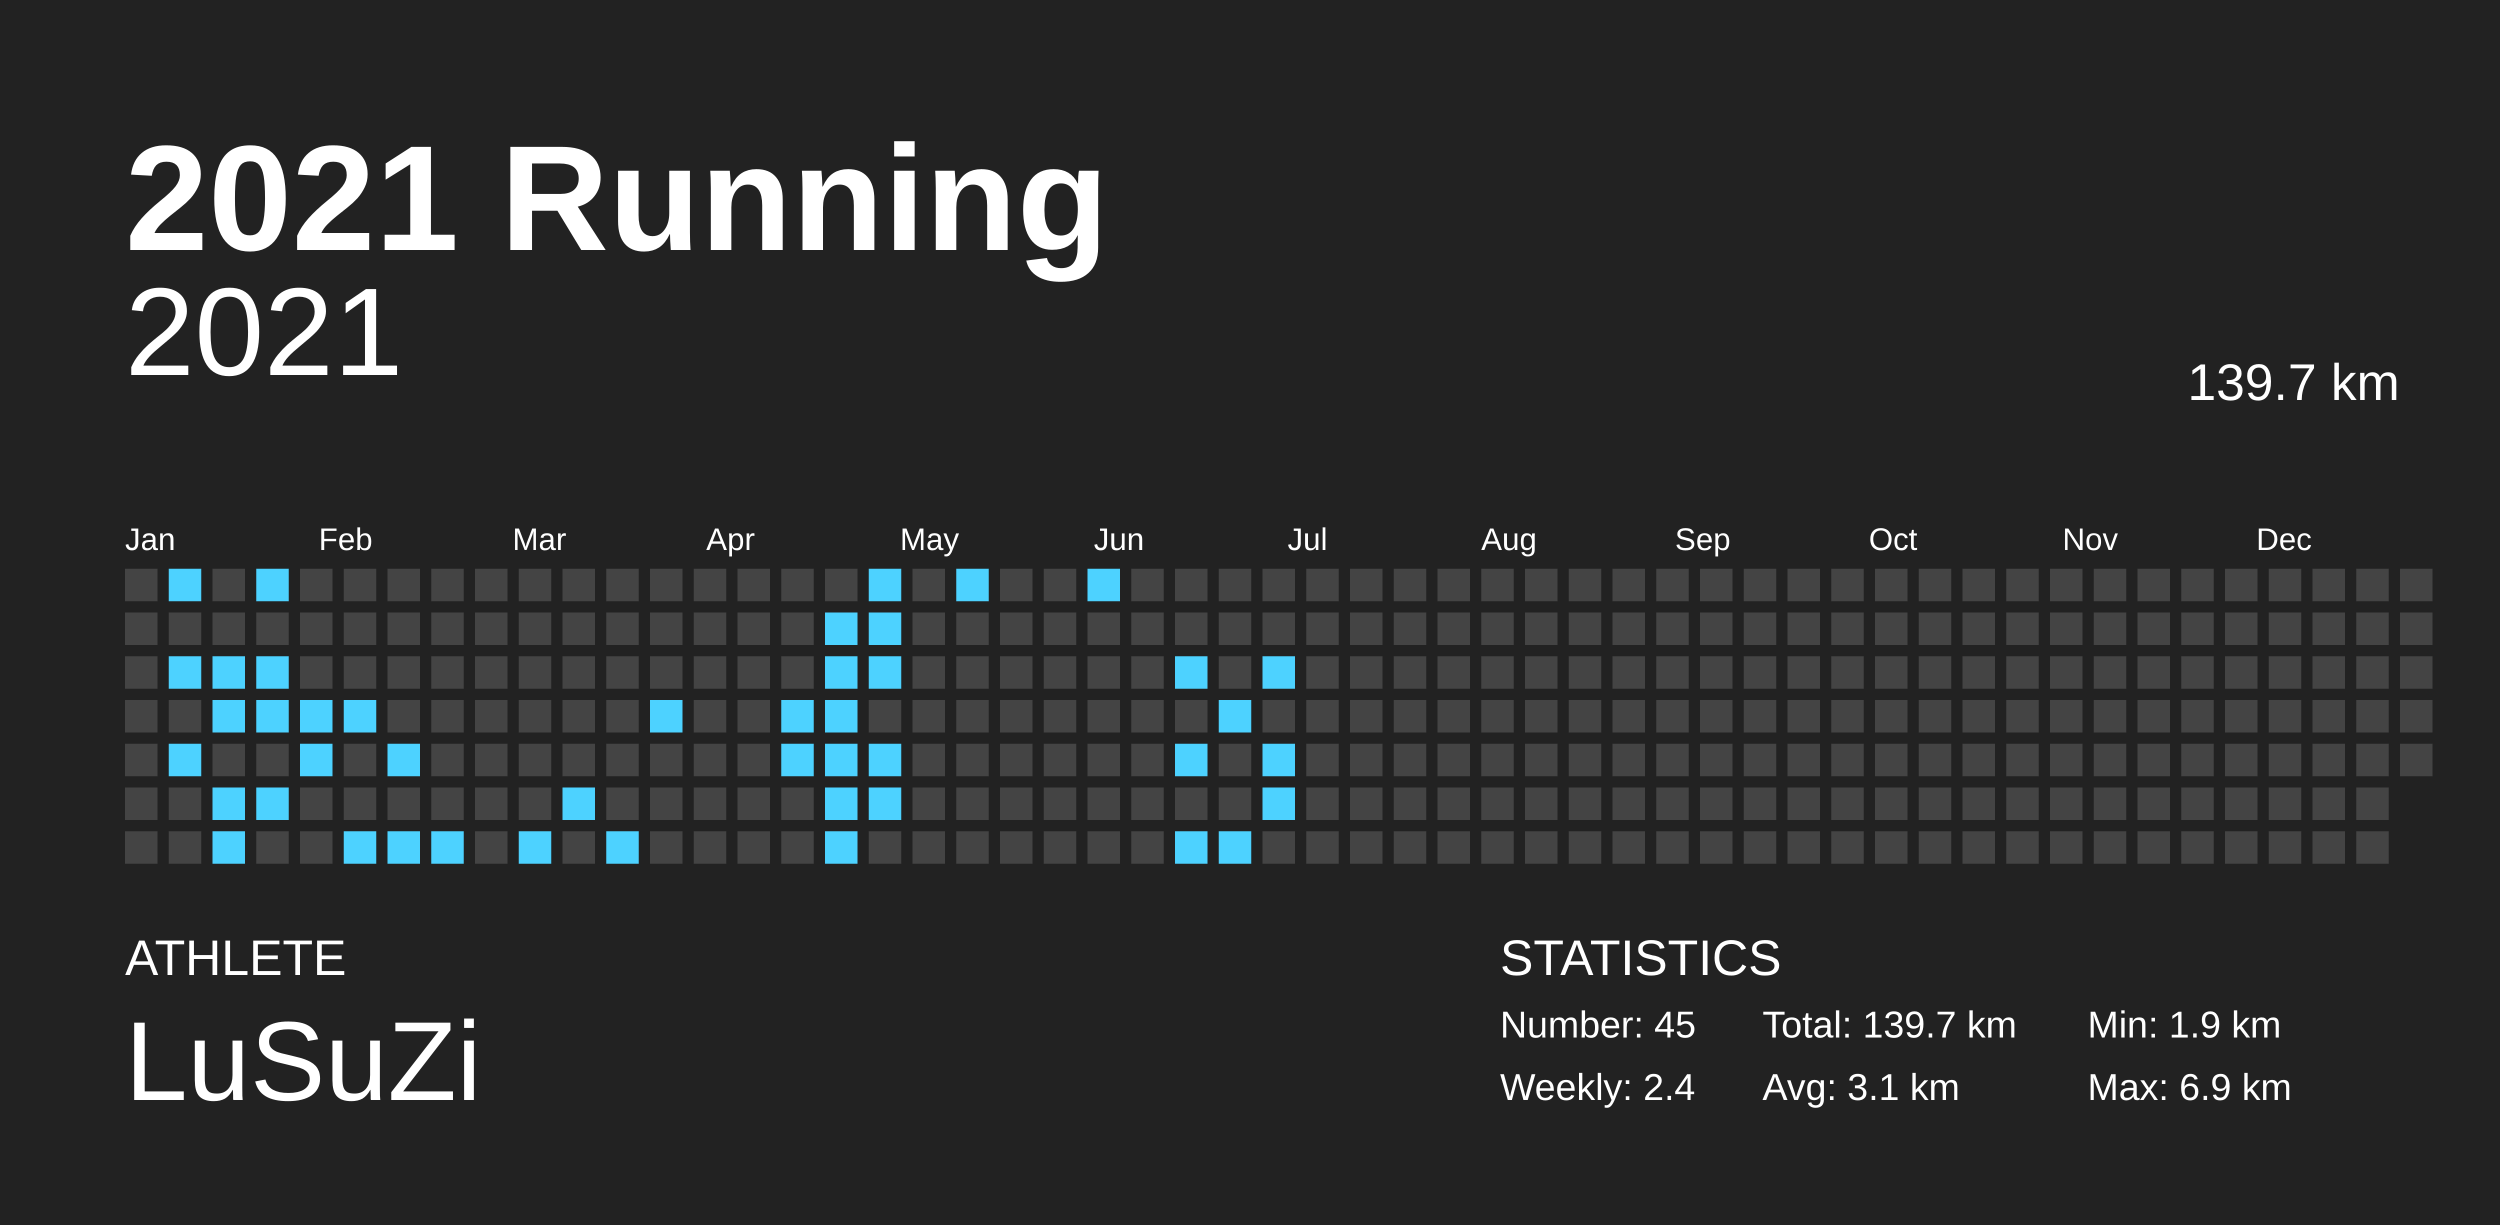
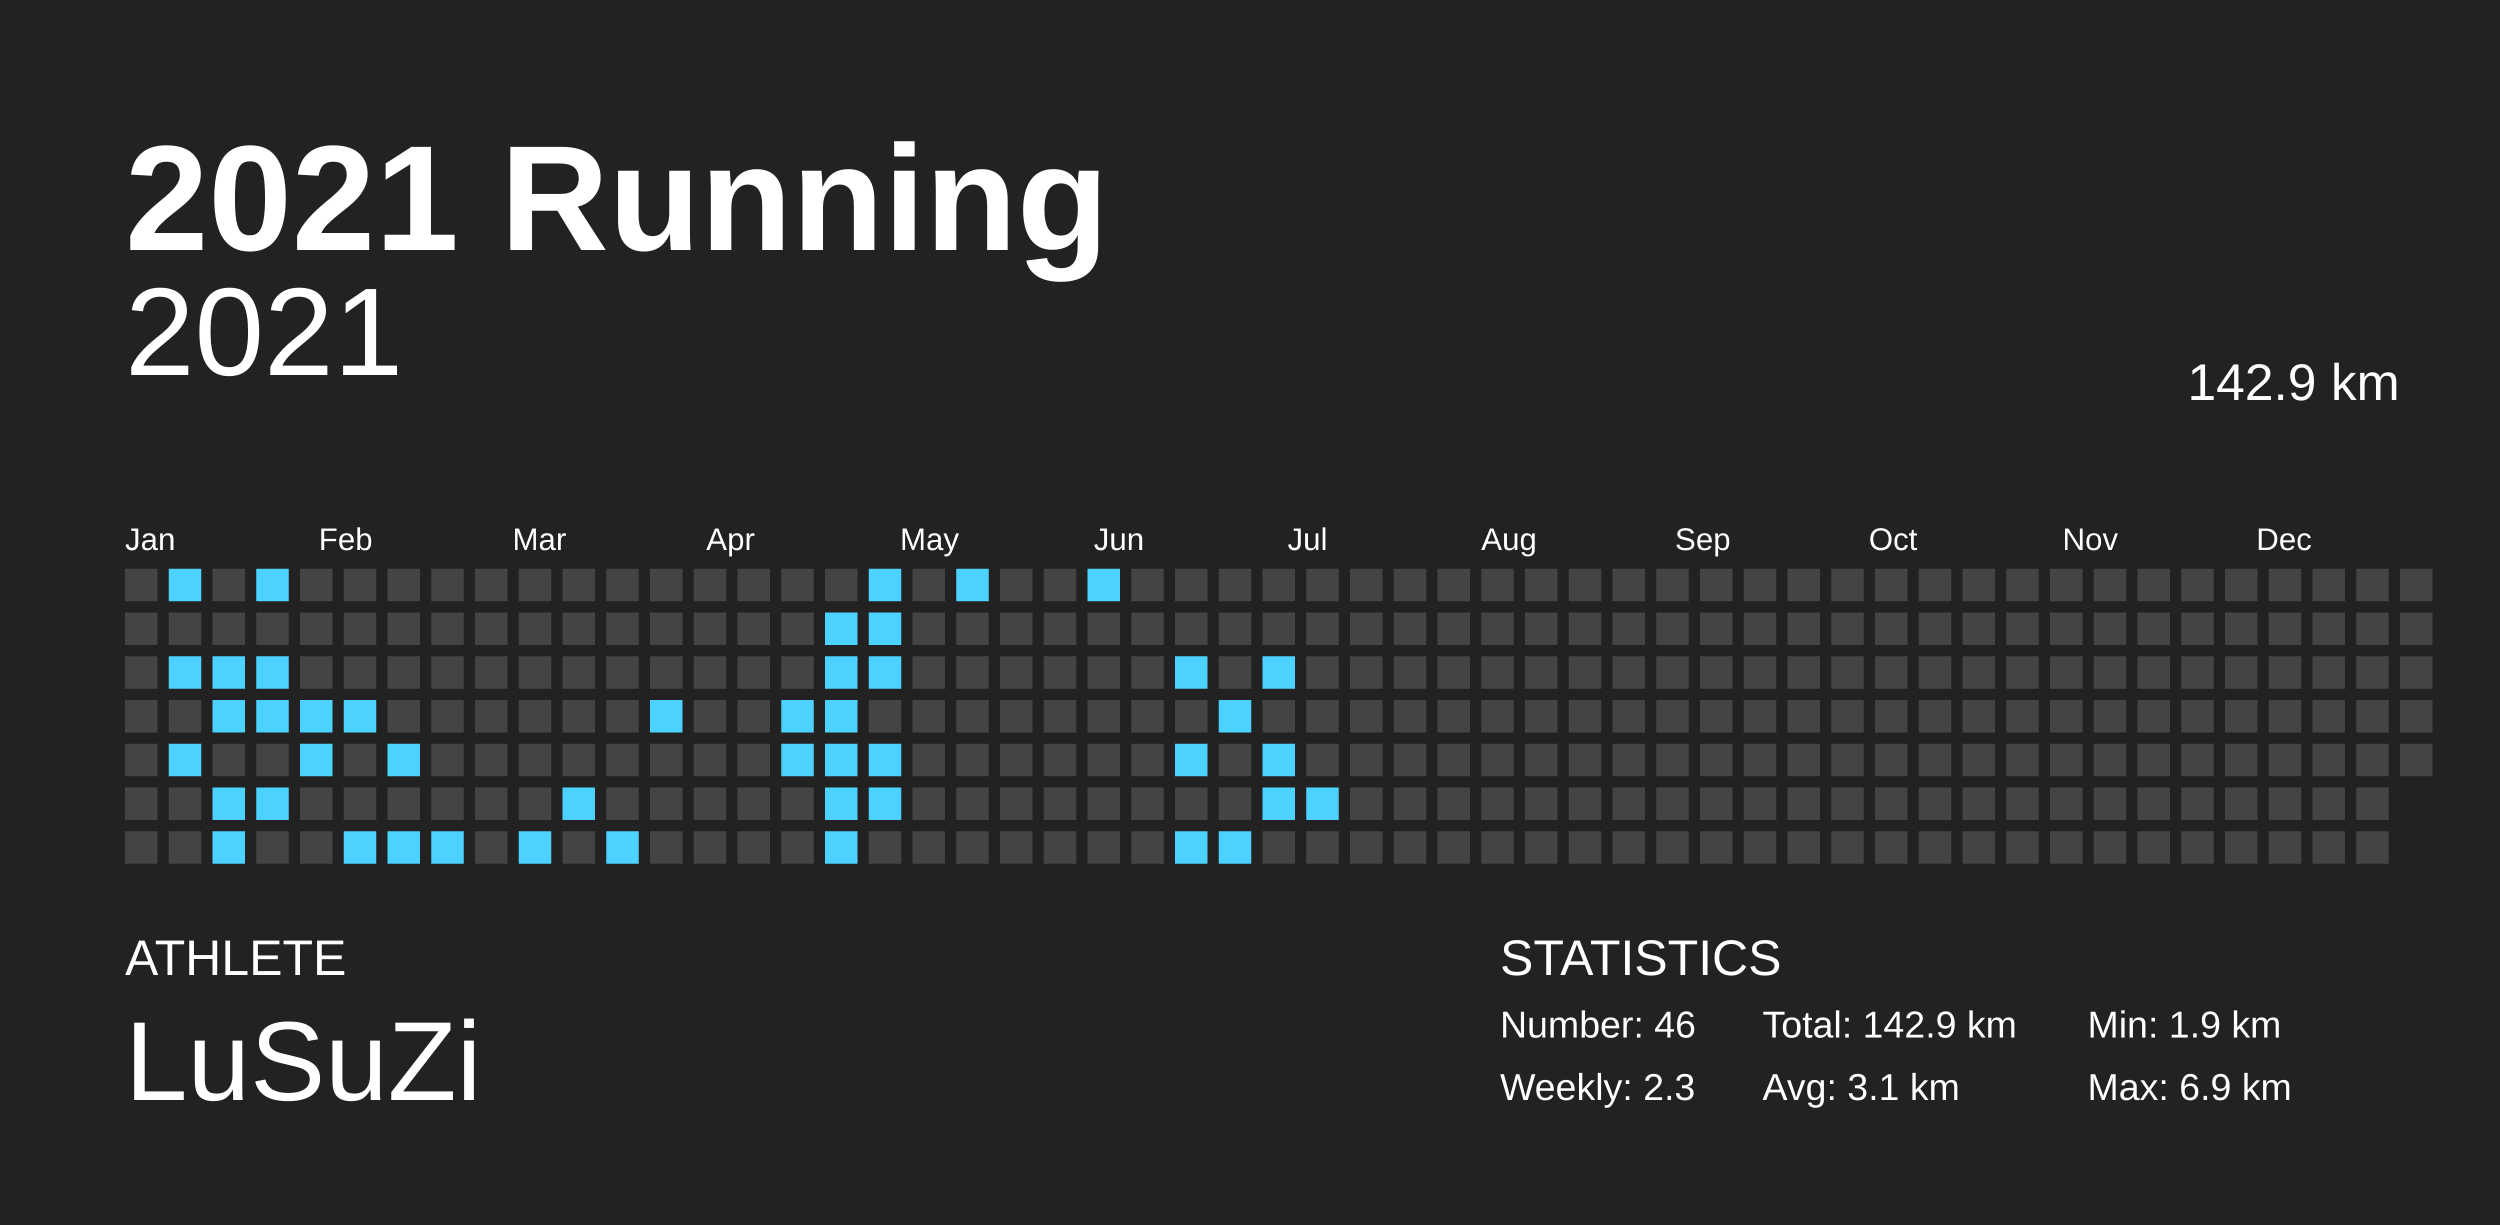
<svg xmlns="http://www.w3.org/2000/svg" baseProfile="full" height="98mm" version="1.1" viewBox="0,0,200,98" width="200mm">
  <defs />
  <rect fill="#222222" height="98" width="200" x="0" y="0" />
  <text fill="#FFFFFF" style="font-size:12px; font-family:Arial; font-weight:bold;" x="10" y="20">2021 Running</text>
  <text fill="#FFFFFF" style="font-size:4px; font-family:Arial" x="10" y="78">ATHLETE</text>
  <text fill="#FFFFFF" style="font-size:9px; font-family:Arial" x="10" y="88">LuSuZi</text>
  <text fill="#FFFFFF" style="font-size:4px; font-family:Arial" x="120" y="78">STATISTICS</text>
-   <text fill="#FFFFFF" style="font-size:3px; font-family:Arial" x="120" y="83">Number: 45</text>
-   <text fill="#FFFFFF" style="font-size:3px; font-family:Arial" x="120" y="88">Weekly: 2.4</text>
-   <text fill="#FFFFFF" style="font-size:3px; font-family:Arial" x="141" y="83">Total: 139.7 km</text>
+   <text fill="#FFFFFF" style="font-size:3px; font-family:Arial" x="120" y="83">Number: 46</text>
+   <text fill="#FFFFFF" style="font-size:3px; font-family:Arial" x="120" y="88">Weekly: 2.3</text>
+   <text fill="#FFFFFF" style="font-size:3px; font-family:Arial" x="141" y="83">Total: 142.9 km</text>
  <text fill="#FFFFFF" style="font-size:3px; font-family:Arial" x="141" y="88">Avg: 3.1 km</text>
  <text fill="#FFFFFF" style="font-size:3px; font-family:Arial" x="167" y="83">Min: 1.9 km</text>
  <text fill="#FFFFFF" style="font-size:3px; font-family:Arial" x="167" y="88">Max: 6.9 km</text>
  <text alignment-baseline="hanging" fill="#FFFFFF" style="font-size:10.0px; font-family:Arial;" x="10" y="30">2021</text>
-   <text alignment-baseline="hanging" fill="#FFFFFF" style="font-size:4.125px; font-family:Arial;" x="175" y="32">139.7 km</text>
+   <text alignment-baseline="hanging" fill="#FFFFFF" style="font-size:4.125px; font-family:Arial;" x="175" y="32">142.9 km</text>
  <text fill="#FFFFFF" style="font-size:2.5px; font-family:Arial" x="10.0" y="44">Jan</text>
  <text fill="#FFFFFF" style="font-size:2.5px; font-family:Arial" x="25.5" y="44">Feb</text>
  <text fill="#FFFFFF" style="font-size:2.5px; font-family:Arial" x="41.0" y="44">Mar</text>
  <text fill="#FFFFFF" style="font-size:2.5px; font-family:Arial" x="56.5" y="44">Apr</text>
  <text fill="#FFFFFF" style="font-size:2.5px; font-family:Arial" x="72.0" y="44">May</text>
  <text fill="#FFFFFF" style="font-size:2.5px; font-family:Arial" x="87.5" y="44">Jun</text>
  <text fill="#FFFFFF" style="font-size:2.5px; font-family:Arial" x="103.0" y="44">Jul</text>
  <text fill="#FFFFFF" style="font-size:2.5px; font-family:Arial" x="118.5" y="44">Aug</text>
  <text fill="#FFFFFF" style="font-size:2.5px; font-family:Arial" x="134.0" y="44">Sep</text>
  <text fill="#FFFFFF" style="font-size:2.5px; font-family:Arial" x="149.5" y="44">Oct</text>
  <text fill="#FFFFFF" style="font-size:2.5px; font-family:Arial" x="165.0" y="44">Nov</text>
  <text fill="#FFFFFF" style="font-size:2.5px; font-family:Arial" x="180.5" y="44">Dec</text>
  <rect fill="#444444" height="2.6" width="2.6" x="10.0" y="45.5" />
  <rect fill="#444444" height="2.6" width="2.6" x="10.0" y="49.0" />
  <rect fill="#444444" height="2.6" width="2.6" x="10.0" y="52.5" />
  <rect fill="#444444" height="2.6" width="2.6" x="10.0" y="56.0" />
  <rect fill="#444444" height="2.6" width="2.6" x="10.0" y="59.5" />
  <rect fill="#444444" height="2.6" width="2.6" x="10.0" y="63.0" />
  <rect fill="#444444" height="2.6" width="2.6" x="10.0" y="66.5" />
  <rect fill="#4dd2ff" height="2.6" width="2.6" x="13.5" y="45.5" />
  <rect fill="#444444" height="2.6" width="2.6" x="13.5" y="49.0" />
  <rect fill="#4dd2ff" height="2.6" width="2.6" x="13.5" y="52.5" />
  <rect fill="#444444" height="2.6" width="2.6" x="13.5" y="56.0" />
  <rect fill="#4dd2ff" height="2.6" width="2.6" x="13.5" y="59.5" />
  <rect fill="#444444" height="2.6" width="2.6" x="13.5" y="63.0" />
  <rect fill="#444444" height="2.6" width="2.6" x="13.5" y="66.5" />
  <rect fill="#444444" height="2.6" width="2.6" x="17.0" y="45.5" />
  <rect fill="#444444" height="2.6" width="2.6" x="17.0" y="49.0" />
  <rect fill="#4dd2ff" height="2.6" width="2.6" x="17.0" y="52.5" />
  <rect fill="#4dd2ff" height="2.6" width="2.6" x="17.0" y="56.0" />
  <rect fill="#444444" height="2.6" width="2.6" x="17.0" y="59.5" />
  <rect fill="#4dd2ff" height="2.6" width="2.6" x="17.0" y="63.0" />
  <rect fill="#4dd2ff" height="2.6" width="2.6" x="17.0" y="66.5" />
  <rect fill="#4dd2ff" height="2.6" width="2.6" x="20.5" y="45.5" />
  <rect fill="#444444" height="2.6" width="2.6" x="20.5" y="49.0" />
  <rect fill="#4dd2ff" height="2.6" width="2.6" x="20.5" y="52.5" />
  <rect fill="#4dd2ff" height="2.6" width="2.6" x="20.5" y="56.0" />
  <rect fill="#444444" height="2.6" width="2.6" x="20.5" y="59.5" />
  <rect fill="#4dd2ff" height="2.6" width="2.6" x="20.5" y="63.0" />
  <rect fill="#444444" height="2.6" width="2.6" x="20.5" y="66.5" />
  <rect fill="#444444" height="2.6" width="2.6" x="24.0" y="45.5" />
  <rect fill="#444444" height="2.6" width="2.6" x="24.0" y="49.0" />
  <rect fill="#444444" height="2.6" width="2.6" x="24.0" y="52.5" />
  <rect fill="#4dd2ff" height="2.6" width="2.6" x="24.0" y="56.0" />
  <rect fill="#4dd2ff" height="2.6" width="2.6" x="24.0" y="59.5" />
  <rect fill="#444444" height="2.6" width="2.6" x="24.0" y="63.0" />
  <rect fill="#444444" height="2.6" width="2.6" x="24.0" y="66.5" />
  <rect fill="#444444" height="2.6" width="2.6" x="27.5" y="45.5" />
  <rect fill="#444444" height="2.6" width="2.6" x="27.5" y="49.0" />
  <rect fill="#444444" height="2.6" width="2.6" x="27.5" y="52.5" />
  <rect fill="#4dd2ff" height="2.6" width="2.6" x="27.5" y="56.0" />
  <rect fill="#444444" height="2.6" width="2.6" x="27.5" y="59.5" />
  <rect fill="#444444" height="2.6" width="2.6" x="27.5" y="63.0" />
  <rect fill="#4dd2ff" height="2.6" width="2.6" x="27.5" y="66.5" />
  <rect fill="#444444" height="2.6" width="2.6" x="31.0" y="45.5" />
  <rect fill="#444444" height="2.6" width="2.6" x="31.0" y="49.0" />
  <rect fill="#444444" height="2.6" width="2.6" x="31.0" y="52.5" />
  <rect fill="#444444" height="2.6" width="2.6" x="31.0" y="56.0" />
  <rect fill="#4dd2ff" height="2.6" width="2.6" x="31.0" y="59.5" />
  <rect fill="#444444" height="2.6" width="2.6" x="31.0" y="63.0" />
  <rect fill="#4dd2ff" height="2.6" width="2.6" x="31.0" y="66.5" />
  <rect fill="#444444" height="2.6" width="2.6" x="34.5" y="45.5" />
  <rect fill="#444444" height="2.6" width="2.6" x="34.5" y="49.0" />
  <rect fill="#444444" height="2.6" width="2.6" x="34.5" y="52.5" />
  <rect fill="#444444" height="2.6" width="2.6" x="34.5" y="56.0" />
  <rect fill="#444444" height="2.6" width="2.6" x="34.5" y="59.5" />
  <rect fill="#444444" height="2.6" width="2.6" x="34.5" y="63.0" />
  <rect fill="#4dd2ff" height="2.6" width="2.6" x="34.5" y="66.5" />
  <rect fill="#444444" height="2.6" width="2.6" x="38.0" y="45.5" />
  <rect fill="#444444" height="2.6" width="2.6" x="38.0" y="49.0" />
  <rect fill="#444444" height="2.6" width="2.6" x="38.0" y="52.5" />
  <rect fill="#444444" height="2.6" width="2.6" x="38.0" y="56.0" />
  <rect fill="#444444" height="2.6" width="2.6" x="38.0" y="59.5" />
  <rect fill="#444444" height="2.6" width="2.6" x="38.0" y="63.0" />
  <rect fill="#444444" height="2.6" width="2.6" x="38.0" y="66.5" />
  <rect fill="#444444" height="2.6" width="2.6" x="41.5" y="45.5" />
  <rect fill="#444444" height="2.6" width="2.6" x="41.5" y="49.0" />
  <rect fill="#444444" height="2.6" width="2.6" x="41.5" y="52.5" />
  <rect fill="#444444" height="2.6" width="2.6" x="41.5" y="56.0" />
  <rect fill="#444444" height="2.6" width="2.6" x="41.5" y="59.5" />
  <rect fill="#444444" height="2.6" width="2.6" x="41.5" y="63.0" />
  <rect fill="#4dd2ff" height="2.6" width="2.6" x="41.5" y="66.5" />
  <rect fill="#444444" height="2.6" width="2.6" x="45.0" y="45.5" />
  <rect fill="#444444" height="2.6" width="2.6" x="45.0" y="49.0" />
  <rect fill="#444444" height="2.6" width="2.6" x="45.0" y="52.5" />
  <rect fill="#444444" height="2.6" width="2.6" x="45.0" y="56.0" />
  <rect fill="#444444" height="2.6" width="2.6" x="45.0" y="59.5" />
  <rect fill="#4dd2ff" height="2.6" width="2.6" x="45.0" y="63.0" />
  <rect fill="#444444" height="2.6" width="2.6" x="45.0" y="66.5" />
  <rect fill="#444444" height="2.6" width="2.6" x="48.5" y="45.5" />
  <rect fill="#444444" height="2.6" width="2.6" x="48.5" y="49.0" />
  <rect fill="#444444" height="2.6" width="2.6" x="48.5" y="52.5" />
  <rect fill="#444444" height="2.6" width="2.6" x="48.5" y="56.0" />
  <rect fill="#444444" height="2.6" width="2.6" x="48.5" y="59.5" />
  <rect fill="#444444" height="2.6" width="2.6" x="48.5" y="63.0" />
  <rect fill="#4dd2ff" height="2.6" width="2.6" x="48.5" y="66.5" />
  <rect fill="#444444" height="2.6" width="2.6" x="52.0" y="45.5" />
  <rect fill="#444444" height="2.6" width="2.6" x="52.0" y="49.0" />
  <rect fill="#444444" height="2.6" width="2.6" x="52.0" y="52.5" />
  <rect fill="#4dd2ff" height="2.6" width="2.6" x="52.0" y="56.0" />
  <rect fill="#444444" height="2.6" width="2.6" x="52.0" y="59.5" />
  <rect fill="#444444" height="2.6" width="2.6" x="52.0" y="63.0" />
  <rect fill="#444444" height="2.6" width="2.6" x="52.0" y="66.5" />
  <rect fill="#444444" height="2.6" width="2.6" x="55.5" y="45.5" />
  <rect fill="#444444" height="2.6" width="2.6" x="55.5" y="49.0" />
  <rect fill="#444444" height="2.6" width="2.6" x="55.5" y="52.5" />
  <rect fill="#444444" height="2.6" width="2.6" x="55.5" y="56.0" />
  <rect fill="#444444" height="2.6" width="2.6" x="55.5" y="59.5" />
  <rect fill="#444444" height="2.6" width="2.6" x="55.5" y="63.0" />
  <rect fill="#444444" height="2.6" width="2.6" x="55.5" y="66.5" />
  <rect fill="#444444" height="2.6" width="2.6" x="59.0" y="45.5" />
  <rect fill="#444444" height="2.6" width="2.6" x="59.0" y="49.0" />
  <rect fill="#444444" height="2.6" width="2.6" x="59.0" y="52.5" />
  <rect fill="#444444" height="2.6" width="2.6" x="59.0" y="56.0" />
  <rect fill="#444444" height="2.6" width="2.6" x="59.0" y="59.5" />
  <rect fill="#444444" height="2.6" width="2.6" x="59.0" y="63.0" />
  <rect fill="#444444" height="2.6" width="2.6" x="59.0" y="66.5" />
  <rect fill="#444444" height="2.6" width="2.6" x="62.5" y="45.5" />
  <rect fill="#444444" height="2.6" width="2.6" x="62.5" y="49.0" />
  <rect fill="#444444" height="2.6" width="2.6" x="62.5" y="52.5" />
  <rect fill="#4dd2ff" height="2.6" width="2.6" x="62.5" y="56.0" />
  <rect fill="#4dd2ff" height="2.6" width="2.6" x="62.5" y="59.5" />
  <rect fill="#444444" height="2.6" width="2.6" x="62.5" y="63.0" />
  <rect fill="#444444" height="2.6" width="2.6" x="62.5" y="66.5" />
  <rect fill="#444444" height="2.6" width="2.6" x="66.0" y="45.5" />
  <rect fill="#4dd2ff" height="2.6" width="2.6" x="66.0" y="49.0" />
  <rect fill="#4dd2ff" height="2.6" width="2.6" x="66.0" y="52.5" />
  <rect fill="#4dd2ff" height="2.6" width="2.6" x="66.0" y="56.0" />
  <rect fill="#4dd2ff" height="2.6" width="2.6" x="66.0" y="59.5" />
  <rect fill="#4dd2ff" height="2.6" width="2.6" x="66.0" y="63.0" />
  <rect fill="#4dd2ff" height="2.6" width="2.6" x="66.0" y="66.5" />
  <rect fill="#4dd2ff" height="2.6" width="2.6" x="69.5" y="45.5" />
  <rect fill="#4dd2ff" height="2.6" width="2.6" x="69.5" y="49.0" />
  <rect fill="#4dd2ff" height="2.6" width="2.6" x="69.5" y="52.5" />
  <rect fill="#444444" height="2.6" width="2.6" x="69.5" y="56.0" />
  <rect fill="#4dd2ff" height="2.6" width="2.6" x="69.5" y="59.5" />
  <rect fill="#4dd2ff" height="2.6" width="2.6" x="69.5" y="63.0" />
  <rect fill="#444444" height="2.6" width="2.6" x="69.5" y="66.5" />
  <rect fill="#444444" height="2.6" width="2.6" x="73.0" y="45.5" />
  <rect fill="#444444" height="2.6" width="2.6" x="73.0" y="49.0" />
  <rect fill="#444444" height="2.6" width="2.6" x="73.0" y="52.5" />
  <rect fill="#444444" height="2.6" width="2.6" x="73.0" y="56.0" />
  <rect fill="#444444" height="2.6" width="2.6" x="73.0" y="59.5" />
  <rect fill="#444444" height="2.6" width="2.6" x="73.0" y="63.0" />
  <rect fill="#444444" height="2.6" width="2.6" x="73.0" y="66.5" />
  <rect fill="#4dd2ff" height="2.6" width="2.6" x="76.5" y="45.5" />
  <rect fill="#444444" height="2.6" width="2.6" x="76.5" y="49.0" />
  <rect fill="#444444" height="2.6" width="2.6" x="76.5" y="52.5" />
  <rect fill="#444444" height="2.6" width="2.6" x="76.5" y="56.0" />
  <rect fill="#444444" height="2.6" width="2.6" x="76.5" y="59.5" />
  <rect fill="#444444" height="2.6" width="2.6" x="76.5" y="63.0" />
  <rect fill="#444444" height="2.6" width="2.6" x="76.5" y="66.5" />
  <rect fill="#444444" height="2.6" width="2.6" x="80.0" y="45.5" />
  <rect fill="#444444" height="2.6" width="2.6" x="80.0" y="49.0" />
  <rect fill="#444444" height="2.6" width="2.6" x="80.0" y="52.5" />
  <rect fill="#444444" height="2.6" width="2.6" x="80.0" y="56.0" />
  <rect fill="#444444" height="2.6" width="2.6" x="80.0" y="59.5" />
  <rect fill="#444444" height="2.6" width="2.6" x="80.0" y="63.0" />
  <rect fill="#444444" height="2.6" width="2.6" x="80.0" y="66.5" />
  <rect fill="#444444" height="2.6" width="2.6" x="83.5" y="45.5" />
  <rect fill="#444444" height="2.6" width="2.6" x="83.5" y="49.0" />
  <rect fill="#444444" height="2.6" width="2.6" x="83.5" y="52.5" />
  <rect fill="#444444" height="2.6" width="2.6" x="83.5" y="56.0" />
  <rect fill="#444444" height="2.6" width="2.6" x="83.5" y="59.5" />
  <rect fill="#444444" height="2.6" width="2.6" x="83.5" y="63.0" />
  <rect fill="#444444" height="2.6" width="2.6" x="83.5" y="66.5" />
  <rect fill="#4dd2ff" height="2.6" width="2.6" x="87.0" y="45.5" />
  <rect fill="#444444" height="2.6" width="2.6" x="87.0" y="49.0" />
  <rect fill="#444444" height="2.6" width="2.6" x="87.0" y="52.5" />
  <rect fill="#444444" height="2.6" width="2.6" x="87.0" y="56.0" />
  <rect fill="#444444" height="2.6" width="2.6" x="87.0" y="59.5" />
  <rect fill="#444444" height="2.6" width="2.6" x="87.0" y="63.0" />
  <rect fill="#444444" height="2.6" width="2.6" x="87.0" y="66.5" />
  <rect fill="#444444" height="2.6" width="2.6" x="90.5" y="45.5" />
  <rect fill="#444444" height="2.6" width="2.6" x="90.5" y="49.0" />
  <rect fill="#444444" height="2.6" width="2.6" x="90.5" y="52.5" />
  <rect fill="#444444" height="2.6" width="2.6" x="90.5" y="56.0" />
  <rect fill="#444444" height="2.6" width="2.6" x="90.5" y="59.5" />
  <rect fill="#444444" height="2.6" width="2.6" x="90.5" y="63.0" />
  <rect fill="#444444" height="2.6" width="2.6" x="90.5" y="66.5" />
  <rect fill="#444444" height="2.6" width="2.6" x="94.0" y="45.5" />
  <rect fill="#444444" height="2.6" width="2.6" x="94.0" y="49.0" />
  <rect fill="#4dd2ff" height="2.6" width="2.6" x="94.0" y="52.5" />
  <rect fill="#444444" height="2.6" width="2.6" x="94.0" y="56.0" />
  <rect fill="#4dd2ff" height="2.6" width="2.6" x="94.0" y="59.5" />
  <rect fill="#444444" height="2.6" width="2.6" x="94.0" y="63.0" />
  <rect fill="#4dd2ff" height="2.6" width="2.6" x="94.0" y="66.5" />
  <rect fill="#444444" height="2.6" width="2.6" x="97.5" y="45.5" />
  <rect fill="#444444" height="2.6" width="2.6" x="97.5" y="49.0" />
  <rect fill="#444444" height="2.6" width="2.6" x="97.5" y="52.5" />
  <rect fill="#4dd2ff" height="2.6" width="2.6" x="97.5" y="56.0" />
  <rect fill="#444444" height="2.6" width="2.6" x="97.5" y="59.5" />
  <rect fill="#444444" height="2.6" width="2.6" x="97.5" y="63.0" />
  <rect fill="#4dd2ff" height="2.6" width="2.6" x="97.5" y="66.5" />
  <rect fill="#444444" height="2.6" width="2.6" x="101.0" y="45.5" />
  <rect fill="#444444" height="2.6" width="2.6" x="101.0" y="49.0" />
  <rect fill="#4dd2ff" height="2.6" width="2.6" x="101.0" y="52.5" />
  <rect fill="#444444" height="2.6" width="2.6" x="101.0" y="56.0" />
  <rect fill="#4dd2ff" height="2.6" width="2.6" x="101.0" y="59.5" />
  <rect fill="#4dd2ff" height="2.6" width="2.6" x="101.0" y="63.0" />
  <rect fill="#444444" height="2.6" width="2.6" x="101.0" y="66.5" />
  <rect fill="#444444" height="2.6" width="2.6" x="104.5" y="45.5" />
  <rect fill="#444444" height="2.6" width="2.6" x="104.5" y="49.0" />
  <rect fill="#444444" height="2.6" width="2.6" x="104.5" y="52.5" />
  <rect fill="#444444" height="2.6" width="2.6" x="104.5" y="56.0" />
  <rect fill="#444444" height="2.6" width="2.6" x="104.5" y="59.5" />
-   <rect fill="#444444" height="2.6" width="2.6" x="104.5" y="63.0" />
+   <rect fill="#4dd2ff" height="2.6" width="2.6" x="104.5" y="63.0" />
  <rect fill="#444444" height="2.6" width="2.6" x="104.5" y="66.5" />
  <rect fill="#444444" height="2.6" width="2.6" x="108.0" y="45.5" />
  <rect fill="#444444" height="2.6" width="2.6" x="108.0" y="49.0" />
  <rect fill="#444444" height="2.6" width="2.6" x="108.0" y="52.5" />
  <rect fill="#444444" height="2.6" width="2.6" x="108.0" y="56.0" />
  <rect fill="#444444" height="2.6" width="2.6" x="108.0" y="59.5" />
  <rect fill="#444444" height="2.6" width="2.6" x="108.0" y="63.0" />
  <rect fill="#444444" height="2.6" width="2.6" x="108.0" y="66.5" />
  <rect fill="#444444" height="2.6" width="2.6" x="111.5" y="45.5" />
  <rect fill="#444444" height="2.6" width="2.6" x="111.5" y="49.0" />
  <rect fill="#444444" height="2.6" width="2.6" x="111.5" y="52.5" />
  <rect fill="#444444" height="2.6" width="2.6" x="111.5" y="56.0" />
  <rect fill="#444444" height="2.6" width="2.6" x="111.5" y="59.5" />
  <rect fill="#444444" height="2.6" width="2.6" x="111.5" y="63.0" />
  <rect fill="#444444" height="2.6" width="2.6" x="111.5" y="66.5" />
  <rect fill="#444444" height="2.6" width="2.6" x="115.0" y="45.5" />
  <rect fill="#444444" height="2.6" width="2.6" x="115.0" y="49.0" />
  <rect fill="#444444" height="2.6" width="2.6" x="115.0" y="52.5" />
  <rect fill="#444444" height="2.6" width="2.6" x="115.0" y="56.0" />
  <rect fill="#444444" height="2.6" width="2.6" x="115.0" y="59.5" />
  <rect fill="#444444" height="2.6" width="2.6" x="115.0" y="63.0" />
  <rect fill="#444444" height="2.6" width="2.6" x="115.0" y="66.5" />
  <rect fill="#444444" height="2.6" width="2.6" x="118.5" y="45.5" />
  <rect fill="#444444" height="2.6" width="2.6" x="118.5" y="49.0" />
  <rect fill="#444444" height="2.6" width="2.6" x="118.5" y="52.5" />
  <rect fill="#444444" height="2.6" width="2.6" x="118.5" y="56.0" />
  <rect fill="#444444" height="2.6" width="2.6" x="118.5" y="59.5" />
  <rect fill="#444444" height="2.6" width="2.6" x="118.5" y="63.0" />
  <rect fill="#444444" height="2.6" width="2.6" x="118.5" y="66.5" />
  <rect fill="#444444" height="2.6" width="2.6" x="122.0" y="45.5" />
  <rect fill="#444444" height="2.6" width="2.6" x="122.0" y="49.0" />
  <rect fill="#444444" height="2.6" width="2.6" x="122.0" y="52.5" />
  <rect fill="#444444" height="2.6" width="2.6" x="122.0" y="56.0" />
  <rect fill="#444444" height="2.6" width="2.6" x="122.0" y="59.5" />
  <rect fill="#444444" height="2.6" width="2.6" x="122.0" y="63.0" />
  <rect fill="#444444" height="2.6" width="2.6" x="122.0" y="66.5" />
  <rect fill="#444444" height="2.6" width="2.6" x="125.5" y="45.5" />
  <rect fill="#444444" height="2.6" width="2.6" x="125.5" y="49.0" />
  <rect fill="#444444" height="2.6" width="2.6" x="125.5" y="52.5" />
  <rect fill="#444444" height="2.6" width="2.6" x="125.5" y="56.0" />
  <rect fill="#444444" height="2.6" width="2.6" x="125.5" y="59.5" />
  <rect fill="#444444" height="2.6" width="2.6" x="125.5" y="63.0" />
  <rect fill="#444444" height="2.6" width="2.6" x="125.5" y="66.5" />
  <rect fill="#444444" height="2.6" width="2.6" x="129.0" y="45.5" />
  <rect fill="#444444" height="2.6" width="2.6" x="129.0" y="49.0" />
  <rect fill="#444444" height="2.6" width="2.6" x="129.0" y="52.5" />
  <rect fill="#444444" height="2.6" width="2.6" x="129.0" y="56.0" />
  <rect fill="#444444" height="2.6" width="2.6" x="129.0" y="59.5" />
  <rect fill="#444444" height="2.6" width="2.6" x="129.0" y="63.0" />
  <rect fill="#444444" height="2.6" width="2.6" x="129.0" y="66.5" />
  <rect fill="#444444" height="2.6" width="2.6" x="132.5" y="45.5" />
  <rect fill="#444444" height="2.6" width="2.6" x="132.5" y="49.0" />
  <rect fill="#444444" height="2.6" width="2.6" x="132.5" y="52.5" />
  <rect fill="#444444" height="2.6" width="2.6" x="132.5" y="56.0" />
  <rect fill="#444444" height="2.6" width="2.6" x="132.5" y="59.5" />
  <rect fill="#444444" height="2.6" width="2.6" x="132.5" y="63.0" />
  <rect fill="#444444" height="2.6" width="2.6" x="132.5" y="66.5" />
  <rect fill="#444444" height="2.6" width="2.6" x="136.0" y="45.5" />
  <rect fill="#444444" height="2.6" width="2.6" x="136.0" y="49.0" />
  <rect fill="#444444" height="2.6" width="2.6" x="136.0" y="52.5" />
  <rect fill="#444444" height="2.6" width="2.6" x="136.0" y="56.0" />
  <rect fill="#444444" height="2.6" width="2.6" x="136.0" y="59.5" />
  <rect fill="#444444" height="2.6" width="2.6" x="136.0" y="63.0" />
  <rect fill="#444444" height="2.6" width="2.6" x="136.0" y="66.5" />
  <rect fill="#444444" height="2.6" width="2.6" x="139.5" y="45.5" />
  <rect fill="#444444" height="2.6" width="2.6" x="139.5" y="49.0" />
  <rect fill="#444444" height="2.6" width="2.6" x="139.5" y="52.5" />
  <rect fill="#444444" height="2.6" width="2.6" x="139.5" y="56.0" />
  <rect fill="#444444" height="2.6" width="2.6" x="139.5" y="59.5" />
  <rect fill="#444444" height="2.6" width="2.6" x="139.5" y="63.0" />
  <rect fill="#444444" height="2.6" width="2.6" x="139.5" y="66.5" />
  <rect fill="#444444" height="2.6" width="2.6" x="143.0" y="45.5" />
  <rect fill="#444444" height="2.6" width="2.6" x="143.0" y="49.0" />
  <rect fill="#444444" height="2.6" width="2.6" x="143.0" y="52.5" />
  <rect fill="#444444" height="2.6" width="2.6" x="143.0" y="56.0" />
  <rect fill="#444444" height="2.6" width="2.6" x="143.0" y="59.5" />
  <rect fill="#444444" height="2.6" width="2.6" x="143.0" y="63.0" />
  <rect fill="#444444" height="2.6" width="2.6" x="143.0" y="66.5" />
  <rect fill="#444444" height="2.6" width="2.6" x="146.5" y="45.5" />
  <rect fill="#444444" height="2.6" width="2.6" x="146.5" y="49.0" />
  <rect fill="#444444" height="2.6" width="2.6" x="146.5" y="52.5" />
  <rect fill="#444444" height="2.6" width="2.6" x="146.5" y="56.0" />
  <rect fill="#444444" height="2.6" width="2.6" x="146.5" y="59.5" />
  <rect fill="#444444" height="2.6" width="2.6" x="146.5" y="63.0" />
  <rect fill="#444444" height="2.6" width="2.6" x="146.5" y="66.5" />
  <rect fill="#444444" height="2.6" width="2.6" x="150.0" y="45.5" />
  <rect fill="#444444" height="2.6" width="2.6" x="150.0" y="49.0" />
  <rect fill="#444444" height="2.6" width="2.6" x="150.0" y="52.5" />
  <rect fill="#444444" height="2.6" width="2.6" x="150.0" y="56.0" />
  <rect fill="#444444" height="2.6" width="2.6" x="150.0" y="59.5" />
  <rect fill="#444444" height="2.6" width="2.6" x="150.0" y="63.0" />
  <rect fill="#444444" height="2.6" width="2.6" x="150.0" y="66.5" />
  <rect fill="#444444" height="2.6" width="2.6" x="153.5" y="45.5" />
  <rect fill="#444444" height="2.6" width="2.6" x="153.5" y="49.0" />
  <rect fill="#444444" height="2.6" width="2.6" x="153.5" y="52.5" />
  <rect fill="#444444" height="2.6" width="2.6" x="153.5" y="56.0" />
  <rect fill="#444444" height="2.6" width="2.6" x="153.5" y="59.5" />
  <rect fill="#444444" height="2.6" width="2.6" x="153.5" y="63.0" />
  <rect fill="#444444" height="2.6" width="2.6" x="153.5" y="66.5" />
  <rect fill="#444444" height="2.6" width="2.6" x="157.0" y="45.5" />
  <rect fill="#444444" height="2.6" width="2.6" x="157.0" y="49.0" />
  <rect fill="#444444" height="2.6" width="2.6" x="157.0" y="52.5" />
  <rect fill="#444444" height="2.6" width="2.6" x="157.0" y="56.0" />
  <rect fill="#444444" height="2.6" width="2.6" x="157.0" y="59.5" />
  <rect fill="#444444" height="2.6" width="2.6" x="157.0" y="63.0" />
  <rect fill="#444444" height="2.6" width="2.6" x="157.0" y="66.5" />
  <rect fill="#444444" height="2.6" width="2.6" x="160.5" y="45.5" />
  <rect fill="#444444" height="2.6" width="2.6" x="160.5" y="49.0" />
  <rect fill="#444444" height="2.6" width="2.6" x="160.5" y="52.5" />
  <rect fill="#444444" height="2.6" width="2.6" x="160.5" y="56.0" />
  <rect fill="#444444" height="2.6" width="2.6" x="160.5" y="59.5" />
  <rect fill="#444444" height="2.6" width="2.6" x="160.5" y="63.0" />
  <rect fill="#444444" height="2.6" width="2.6" x="160.5" y="66.5" />
  <rect fill="#444444" height="2.6" width="2.6" x="164.0" y="45.5" />
  <rect fill="#444444" height="2.6" width="2.6" x="164.0" y="49.0" />
  <rect fill="#444444" height="2.6" width="2.6" x="164.0" y="52.5" />
  <rect fill="#444444" height="2.6" width="2.6" x="164.0" y="56.0" />
  <rect fill="#444444" height="2.6" width="2.6" x="164.0" y="59.5" />
  <rect fill="#444444" height="2.6" width="2.6" x="164.0" y="63.0" />
  <rect fill="#444444" height="2.6" width="2.6" x="164.0" y="66.5" />
  <rect fill="#444444" height="2.6" width="2.6" x="167.5" y="45.5" />
  <rect fill="#444444" height="2.6" width="2.6" x="167.5" y="49.0" />
  <rect fill="#444444" height="2.6" width="2.6" x="167.5" y="52.5" />
  <rect fill="#444444" height="2.6" width="2.6" x="167.5" y="56.0" />
  <rect fill="#444444" height="2.6" width="2.6" x="167.5" y="59.5" />
  <rect fill="#444444" height="2.6" width="2.6" x="167.5" y="63.0" />
  <rect fill="#444444" height="2.6" width="2.6" x="167.5" y="66.5" />
  <rect fill="#444444" height="2.6" width="2.6" x="171.0" y="45.5" />
  <rect fill="#444444" height="2.6" width="2.6" x="171.0" y="49.0" />
  <rect fill="#444444" height="2.6" width="2.6" x="171.0" y="52.5" />
  <rect fill="#444444" height="2.6" width="2.6" x="171.0" y="56.0" />
  <rect fill="#444444" height="2.6" width="2.6" x="171.0" y="59.5" />
  <rect fill="#444444" height="2.6" width="2.6" x="171.0" y="63.0" />
  <rect fill="#444444" height="2.6" width="2.6" x="171.0" y="66.5" />
  <rect fill="#444444" height="2.6" width="2.6" x="174.5" y="45.5" />
  <rect fill="#444444" height="2.6" width="2.6" x="174.5" y="49.0" />
  <rect fill="#444444" height="2.6" width="2.6" x="174.5" y="52.5" />
  <rect fill="#444444" height="2.6" width="2.6" x="174.5" y="56.0" />
  <rect fill="#444444" height="2.6" width="2.6" x="174.5" y="59.5" />
  <rect fill="#444444" height="2.6" width="2.6" x="174.5" y="63.0" />
  <rect fill="#444444" height="2.6" width="2.6" x="174.5" y="66.5" />
  <rect fill="#444444" height="2.6" width="2.6" x="178.0" y="45.5" />
  <rect fill="#444444" height="2.6" width="2.6" x="178.0" y="49.0" />
  <rect fill="#444444" height="2.6" width="2.6" x="178.0" y="52.5" />
  <rect fill="#444444" height="2.6" width="2.6" x="178.0" y="56.0" />
  <rect fill="#444444" height="2.6" width="2.6" x="178.0" y="59.5" />
  <rect fill="#444444" height="2.6" width="2.6" x="178.0" y="63.0" />
  <rect fill="#444444" height="2.6" width="2.6" x="178.0" y="66.5" />
  <rect fill="#444444" height="2.6" width="2.6" x="181.5" y="45.5" />
  <rect fill="#444444" height="2.6" width="2.6" x="181.5" y="49.0" />
  <rect fill="#444444" height="2.6" width="2.6" x="181.5" y="52.5" />
  <rect fill="#444444" height="2.6" width="2.6" x="181.5" y="56.0" />
  <rect fill="#444444" height="2.6" width="2.6" x="181.5" y="59.5" />
  <rect fill="#444444" height="2.6" width="2.6" x="181.5" y="63.0" />
  <rect fill="#444444" height="2.6" width="2.6" x="181.5" y="66.5" />
  <rect fill="#444444" height="2.6" width="2.6" x="185.0" y="45.5" />
  <rect fill="#444444" height="2.6" width="2.6" x="185.0" y="49.0" />
  <rect fill="#444444" height="2.6" width="2.6" x="185.0" y="52.5" />
  <rect fill="#444444" height="2.6" width="2.6" x="185.0" y="56.0" />
  <rect fill="#444444" height="2.6" width="2.6" x="185.0" y="59.5" />
  <rect fill="#444444" height="2.6" width="2.6" x="185.0" y="63.0" />
  <rect fill="#444444" height="2.6" width="2.6" x="185.0" y="66.5" />
  <rect fill="#444444" height="2.6" width="2.6" x="188.5" y="45.5" />
  <rect fill="#444444" height="2.6" width="2.6" x="188.5" y="49.0" />
  <rect fill="#444444" height="2.6" width="2.6" x="188.5" y="52.5" />
  <rect fill="#444444" height="2.6" width="2.6" x="188.5" y="56.0" />
  <rect fill="#444444" height="2.6" width="2.6" x="188.5" y="59.5" />
  <rect fill="#444444" height="2.6" width="2.6" x="188.5" y="63.0" />
  <rect fill="#444444" height="2.6" width="2.6" x="188.5" y="66.5" />
  <rect fill="#444444" height="2.6" width="2.6" x="192.0" y="45.5" />
  <rect fill="#444444" height="2.6" width="2.6" x="192.0" y="49.0" />
  <rect fill="#444444" height="2.6" width="2.6" x="192.0" y="52.5" />
  <rect fill="#444444" height="2.6" width="2.6" x="192.0" y="56.0" />
  <rect fill="#444444" height="2.6" width="2.6" x="192.0" y="59.5" />
</svg>
